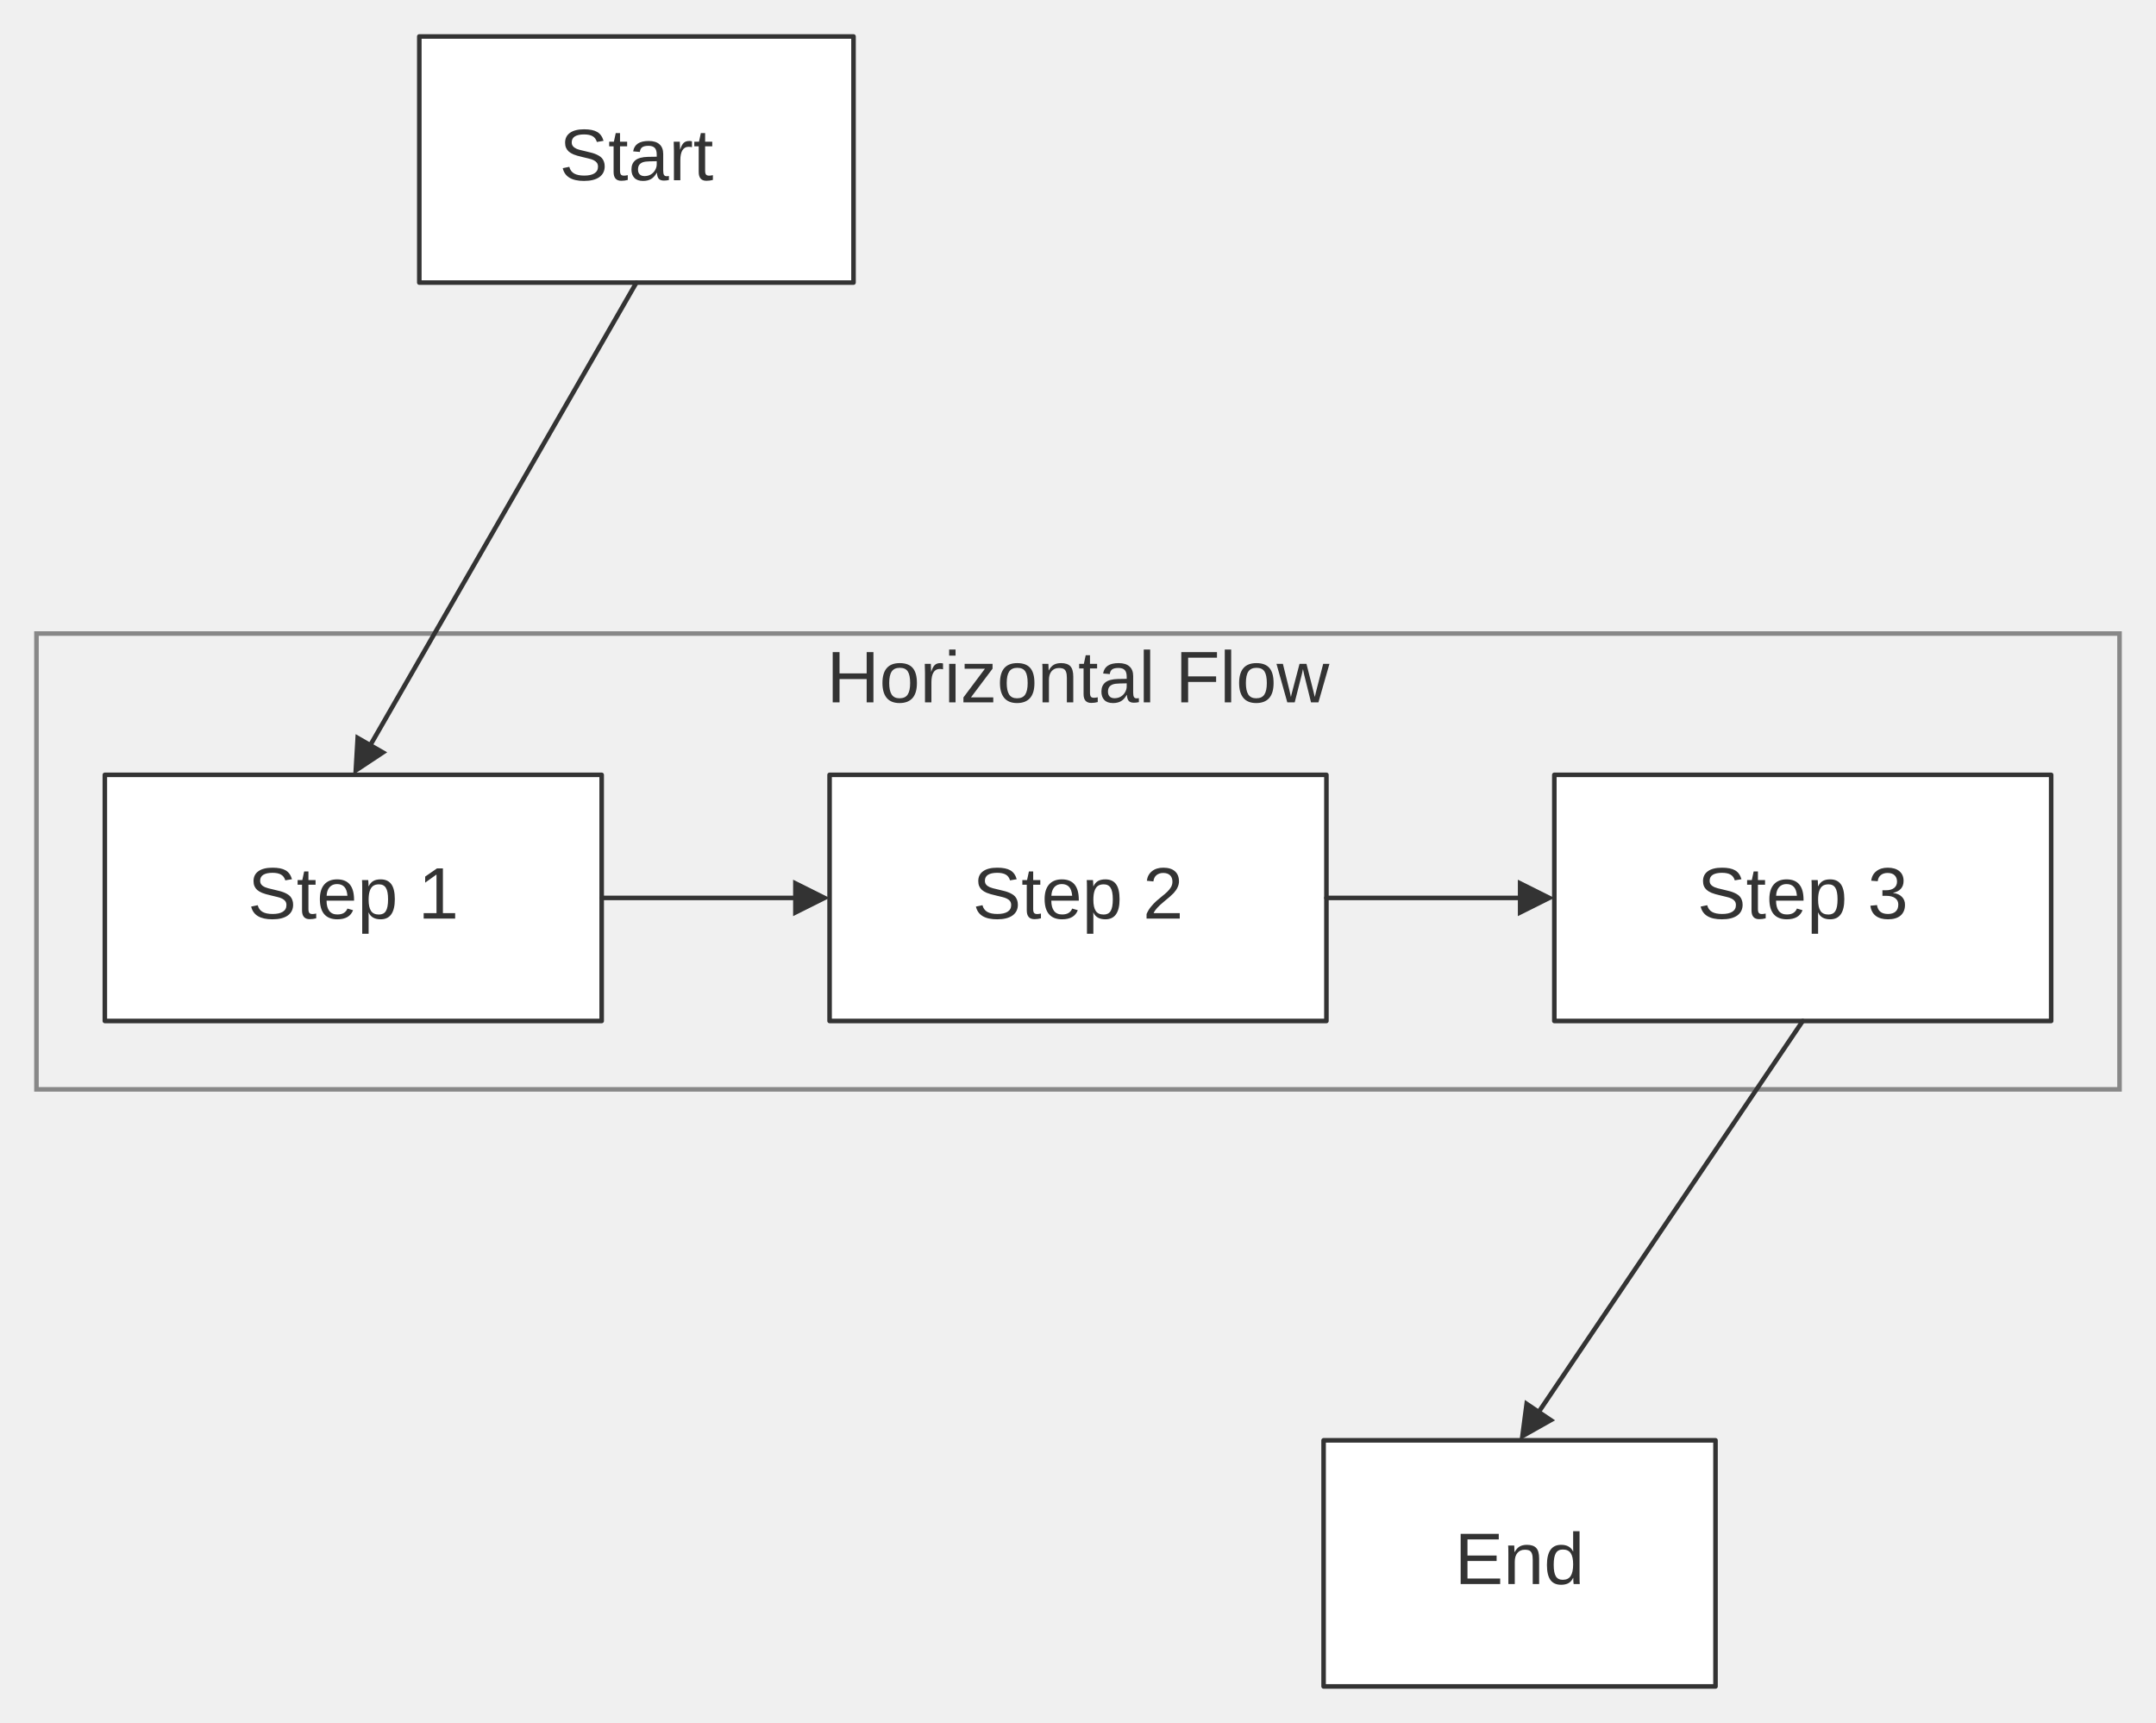
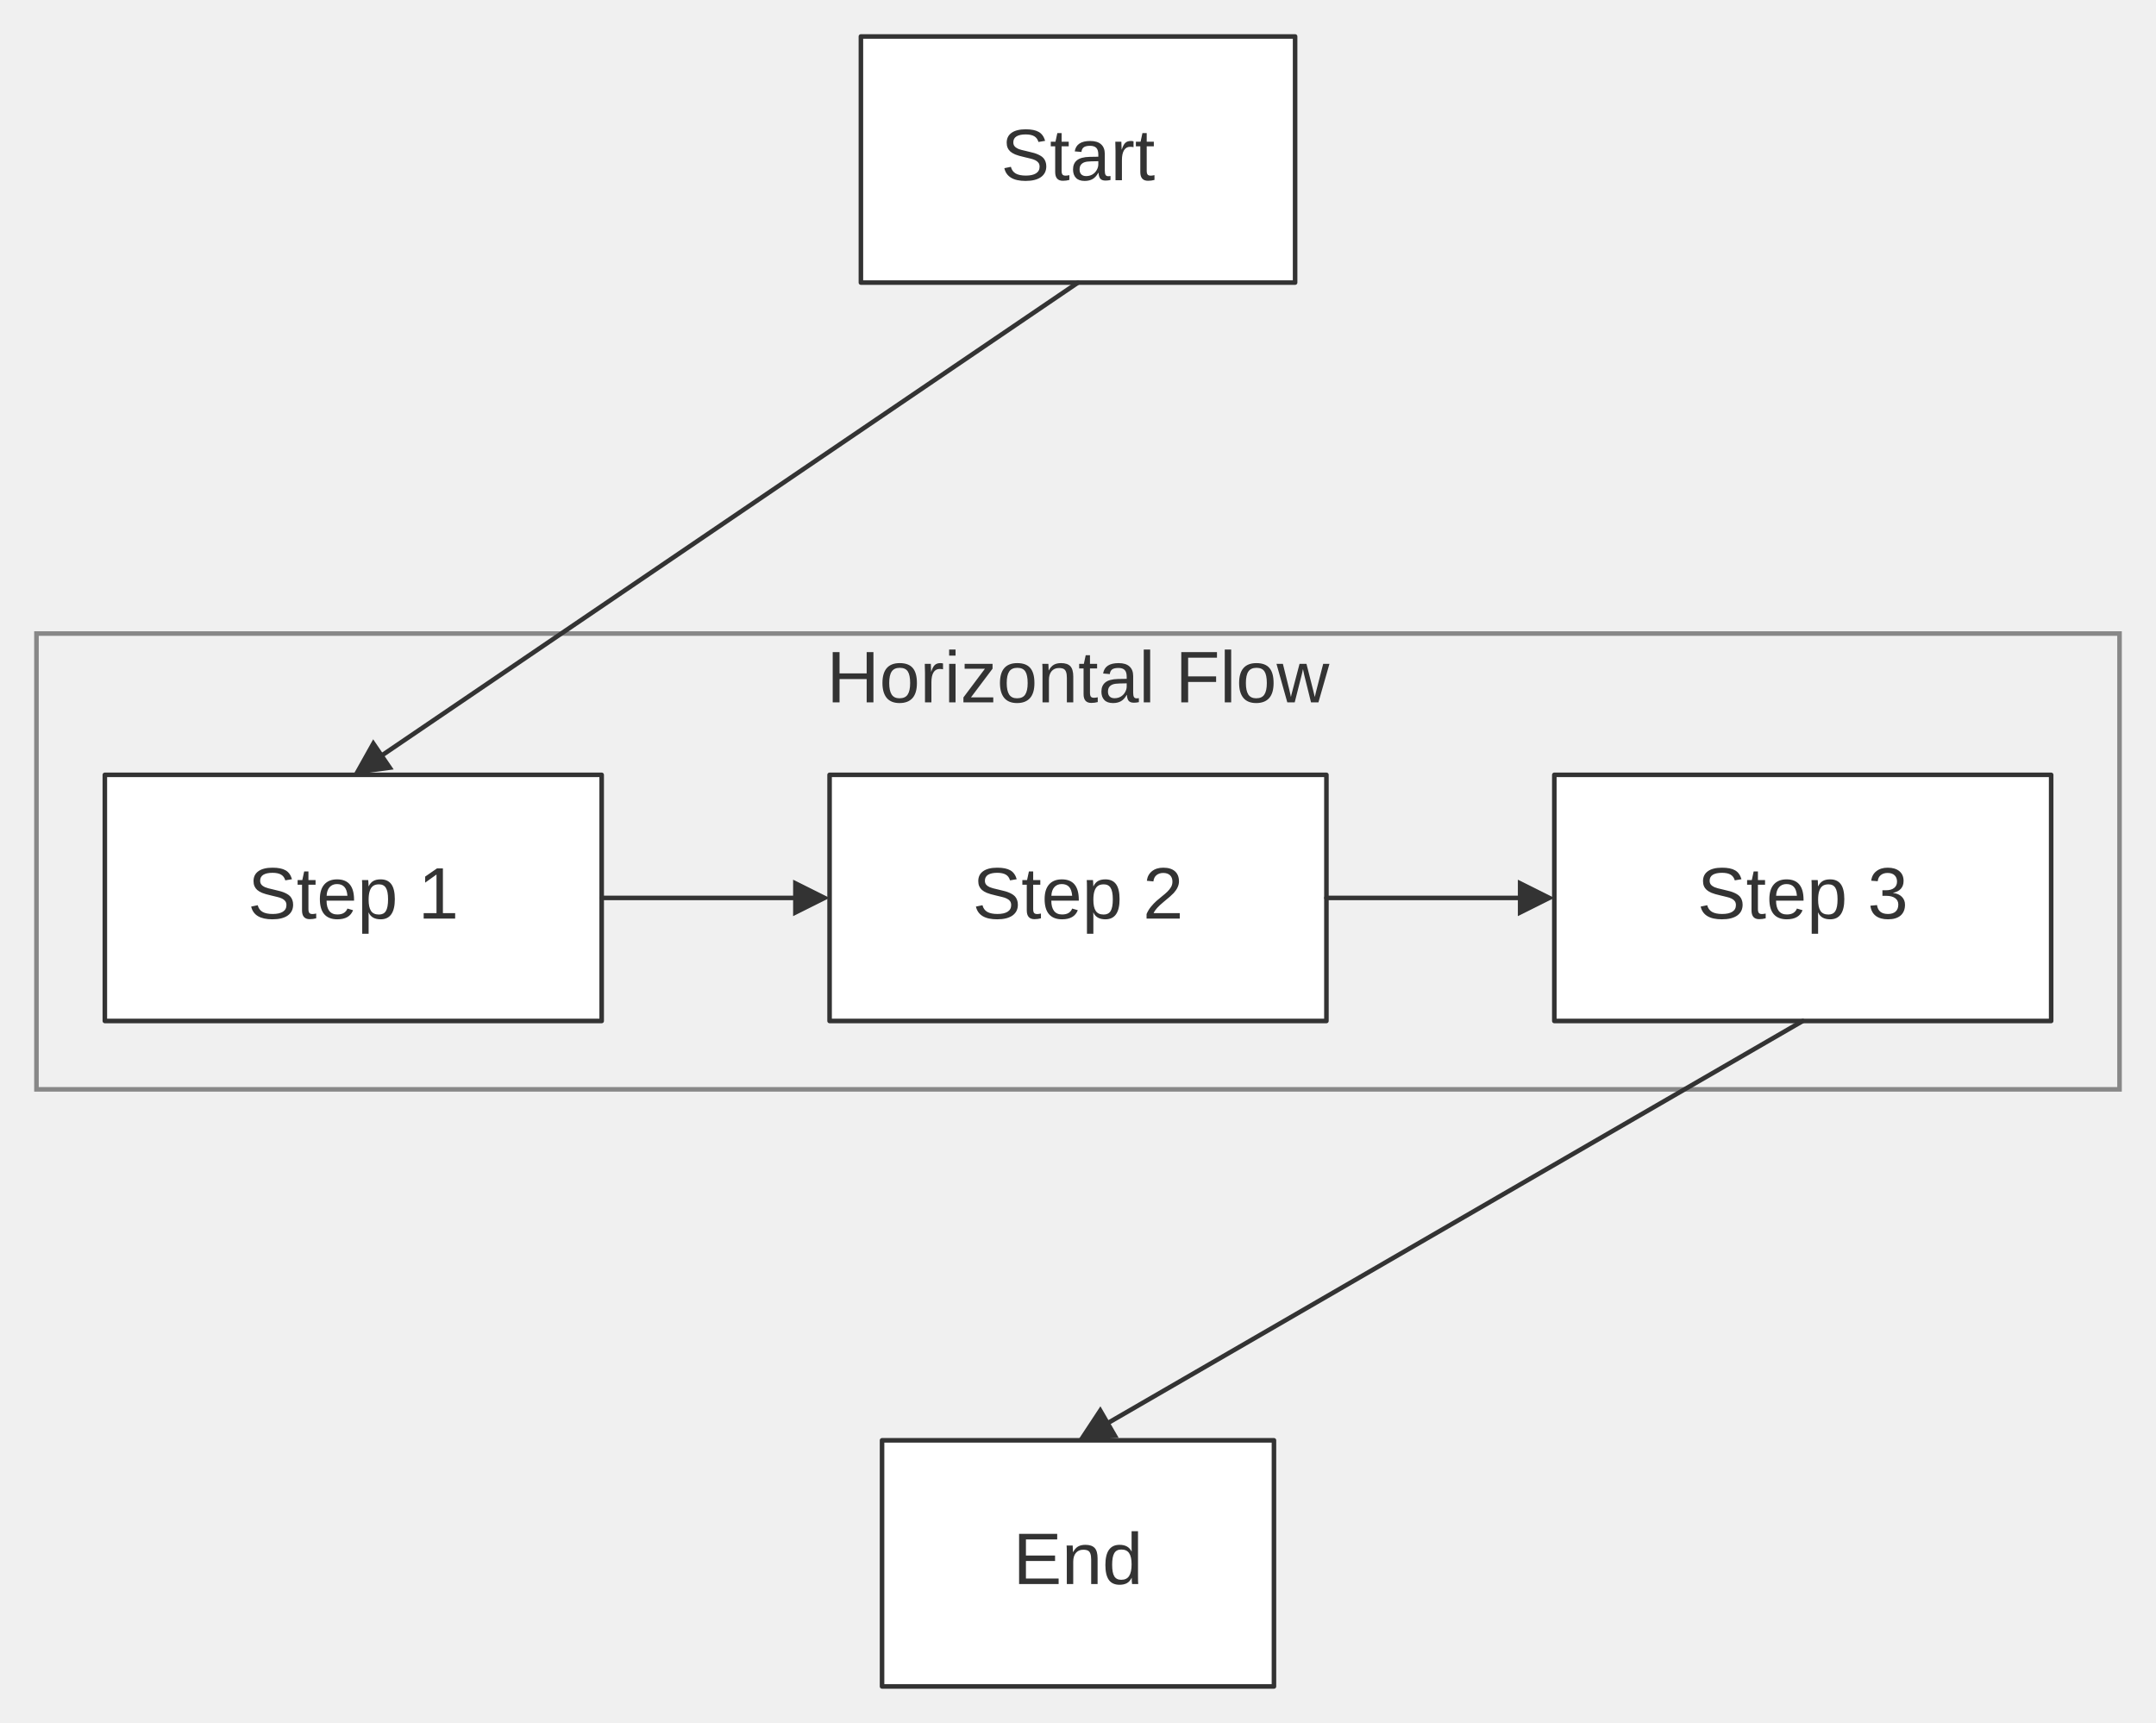
<svg xmlns="http://www.w3.org/2000/svg" width="100%" viewBox="0 0 473.00 378.00" style="max-width: 473.00px; background-color: transparent;" font-family="&quot;trebuchet ms&quot;, verdana, arial, sans-serif" font-size="16.00">
  <defs>
    <marker id="arrowhead" viewBox="0 0 10.00 10.00" refX="5.00" refY="5.00" markerWidth="8.00" markerHeight="8.00" orient="auto-start-reverse" markerUnits="userSpaceOnUse">
      <path d="M 0 0 L 10.00 5.00 L 0 10.00 z" fill="#333" />
    </marker>
    <marker id="crosshead" viewBox="0 0 11.00 11.00" refX="12.00" refY="5.20" markerWidth="11.00" markerHeight="11.00" orient="auto-start-reverse" markerUnits="userSpaceOnUse">
      <path d="M 1,1 l 9,9 M 10,1 l -9,9" stroke="#333" stroke-width="2" />
    </marker>
    <marker id="circlehead" viewBox="0 0 12.00 12.00" refX="11.00" refY="6.00" markerWidth="12.00" markerHeight="12.00" orient="auto-start-reverse" markerUnits="userSpaceOnUse">
      <circle cx="6" cy="6" r="5" stroke="#333" stroke-width="1" fill="white" />
    </marker>
    <marker id="open-arrowhead" viewBox="0 0 10.00 10.00" refX="5.00" refY="5.00" markerWidth="8.00" markerHeight="8.00" orient="auto-start-reverse" markerUnits="userSpaceOnUse">
      <polygon points="0,0 10.00,5.00 0,10.00" fill="white" stroke="#333" stroke-width="1" />
    </marker>
    <marker id="diamondhead" viewBox="0 0 12.00 12.00" refX="6.00" refY="6.00" markerWidth="12.00" markerHeight="12.00" orient="auto-start-reverse" markerUnits="userSpaceOnUse">
      <polygon points="0,6.00 6.00,0 12.00,6.00 6.00,12.00" fill="#333" />
    </marker>
    <marker id="open-diamondhead" viewBox="0 0 12.00 12.00" refX="6.00" refY="6.00" markerWidth="12.00" markerHeight="12.00" orient="auto-start-reverse" markerUnits="userSpaceOnUse">
      <polygon points="0,6.00 6.00,0 12.00,6.00 6.00,12.00" fill="white" stroke="#333" stroke-width="1" />
    </marker>
  </defs>
  <g transform="translate(-20.00,0.00)">
    <g class="clusters">
      <rect class="subgraph" x="28.00" y="139.00" width="457.00" height="100.00" fill="none" stroke="#888" stroke-width="1.00" />
      <text x="256.50" y="143.00" text-anchor="middle" dominant-baseline="hanging" fill="#333">Horizontal Flow</text>
    </g>
    <g class="nodes">
      <rect x="43.00" y="170.00" width="109.00" height="54.00" fill="white" stroke="#333" stroke-width="1.00" stroke-linejoin="round" />
      <text x="97.50" y="197.00" text-anchor="middle" dominant-baseline="middle" fill="#333">Step 1</text>
      <rect x="202.00" y="170.00" width="109.00" height="54.00" fill="white" stroke="#333" stroke-width="1.00" stroke-linejoin="round" />
      <text x="256.50" y="197.00" text-anchor="middle" dominant-baseline="middle" fill="#333">Step 2</text>
      <rect x="361.00" y="170.00" width="109.00" height="54.00" fill="white" stroke="#333" stroke-width="1.00" stroke-linejoin="round" />
      <text x="415.50" y="197.00" text-anchor="middle" dominant-baseline="middle" fill="#333">Step 3</text>
-       <rect x="310.38" y="316.00" width="85.98" height="54.00" fill="white" stroke="#333" stroke-width="1.00" stroke-linejoin="round" />
-       <text x="353.37" y="343.00" text-anchor="middle" dominant-baseline="middle" fill="#333">End</text>
-       <rect x="111.99" y="8.00" width="95.26" height="54.00" fill="white" stroke="#333" stroke-width="1.00" stroke-linejoin="round" />
-       <text x="159.62" y="35.00" text-anchor="middle" dominant-baseline="middle" fill="#333">Start</text>
+       <rect x="213.51" y="316.00" width="85.98" height="54.00" fill="white" stroke="#333" stroke-width="1.00" stroke-linejoin="round" />
+       <text x="256.50" y="343.00" text-anchor="middle" dominant-baseline="middle" fill="#333">End</text>
+       <rect x="208.87" y="8.00" width="95.26" height="54.00" fill="white" stroke="#333" stroke-width="1.00" stroke-linejoin="round" />
+       <text x="256.50" y="35.00" text-anchor="middle" dominant-baseline="middle" fill="#333">Start</text>
    </g>
    <g class="edgePaths">
-       <path d="M159.62,62.00 L99.49,166.53" stroke="#333" stroke-width="1.00" fill="none" stroke-linecap="round" stroke-linejoin="round" marker-end="url(#arrowhead)" />
+       <path d="M256.50,62.00 L100.81,167.75" stroke="#333" stroke-width="1.00" fill="none" stroke-linecap="round" stroke-linejoin="round" marker-end="url(#arrowhead)" />
      <path d="M152.00,197.00 L198.00,197.00" stroke="#333" stroke-width="1.00" fill="none" stroke-linecap="round" stroke-linejoin="round" marker-end="url(#arrowhead)" />
      <path d="M311.00,197.00 L357.00,197.00" stroke="#333" stroke-width="1.00" fill="none" stroke-linecap="round" stroke-linejoin="round" marker-end="url(#arrowhead)" />
-       <path d="M415.50,224.00 L355.61,312.69" stroke="#333" stroke-width="1.00" fill="none" stroke-linecap="round" stroke-linejoin="round" marker-end="url(#arrowhead)" />
+       <path d="M415.50,224.00 L259.96,314.00" stroke="#333" stroke-width="1.00" fill="none" stroke-linecap="round" stroke-linejoin="round" marker-end="url(#arrowhead)" />
    </g>
    <g class="edgeLabels">
    </g>
  </g>
</svg>
